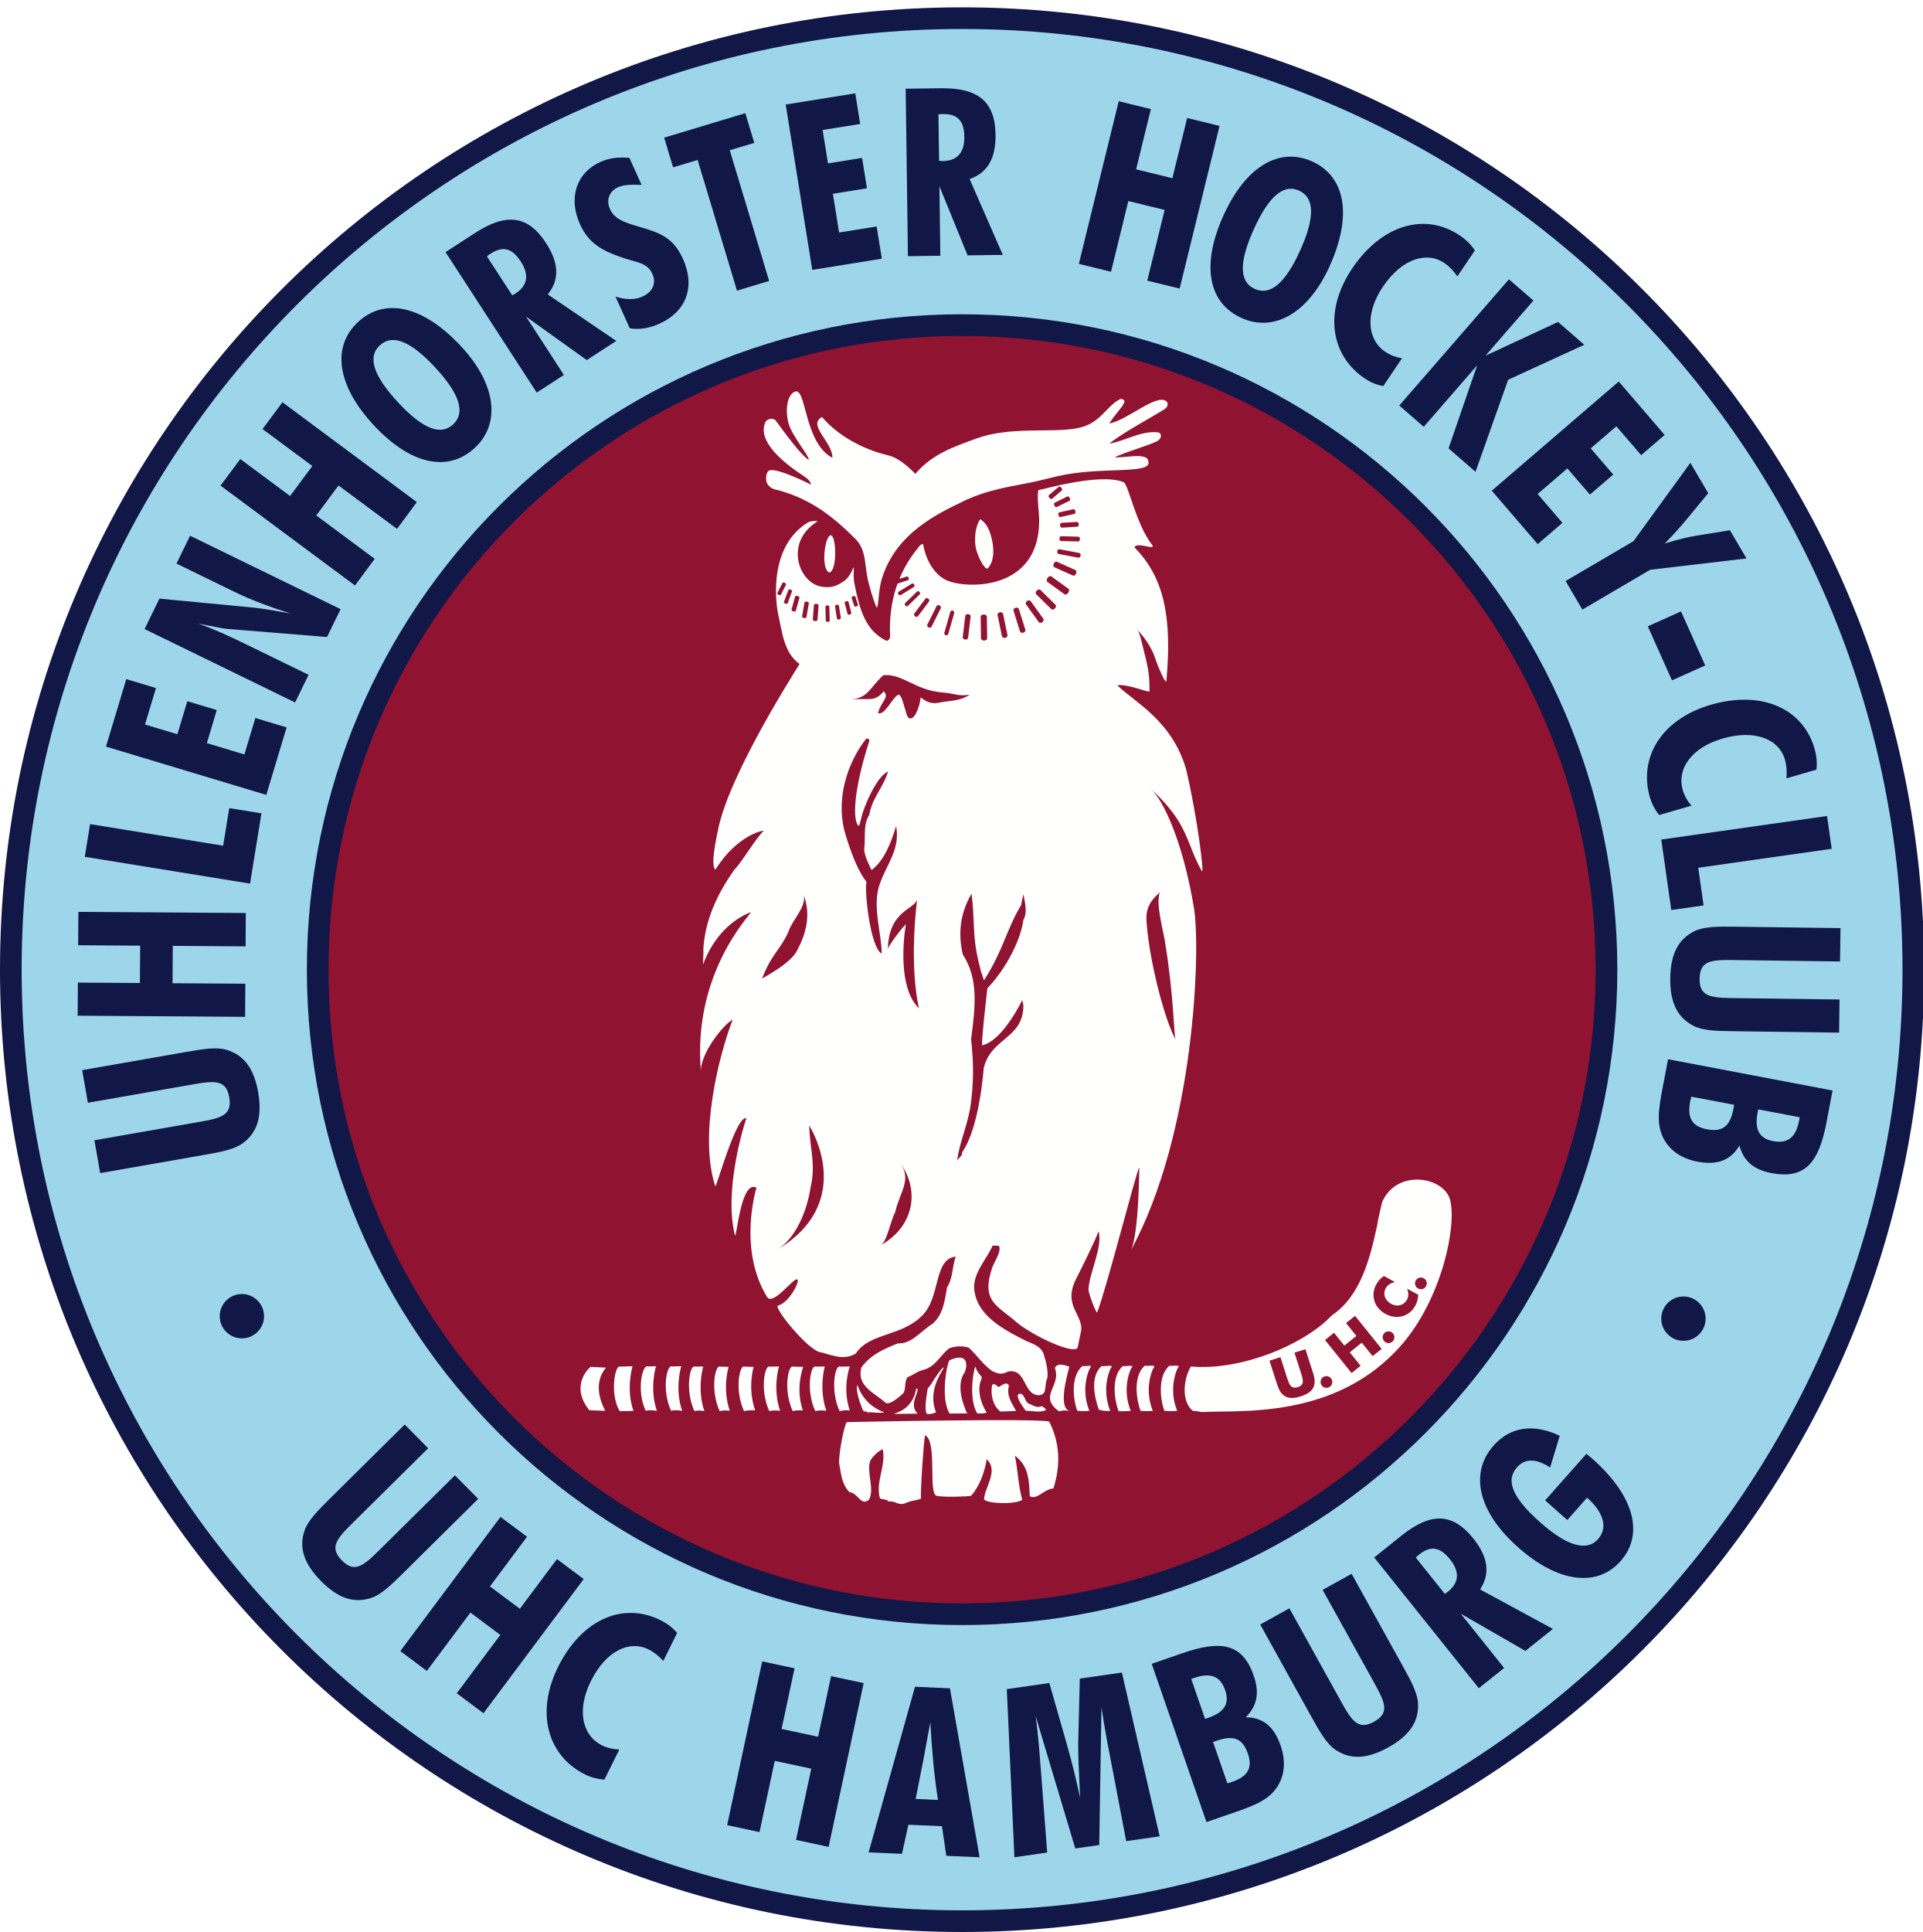
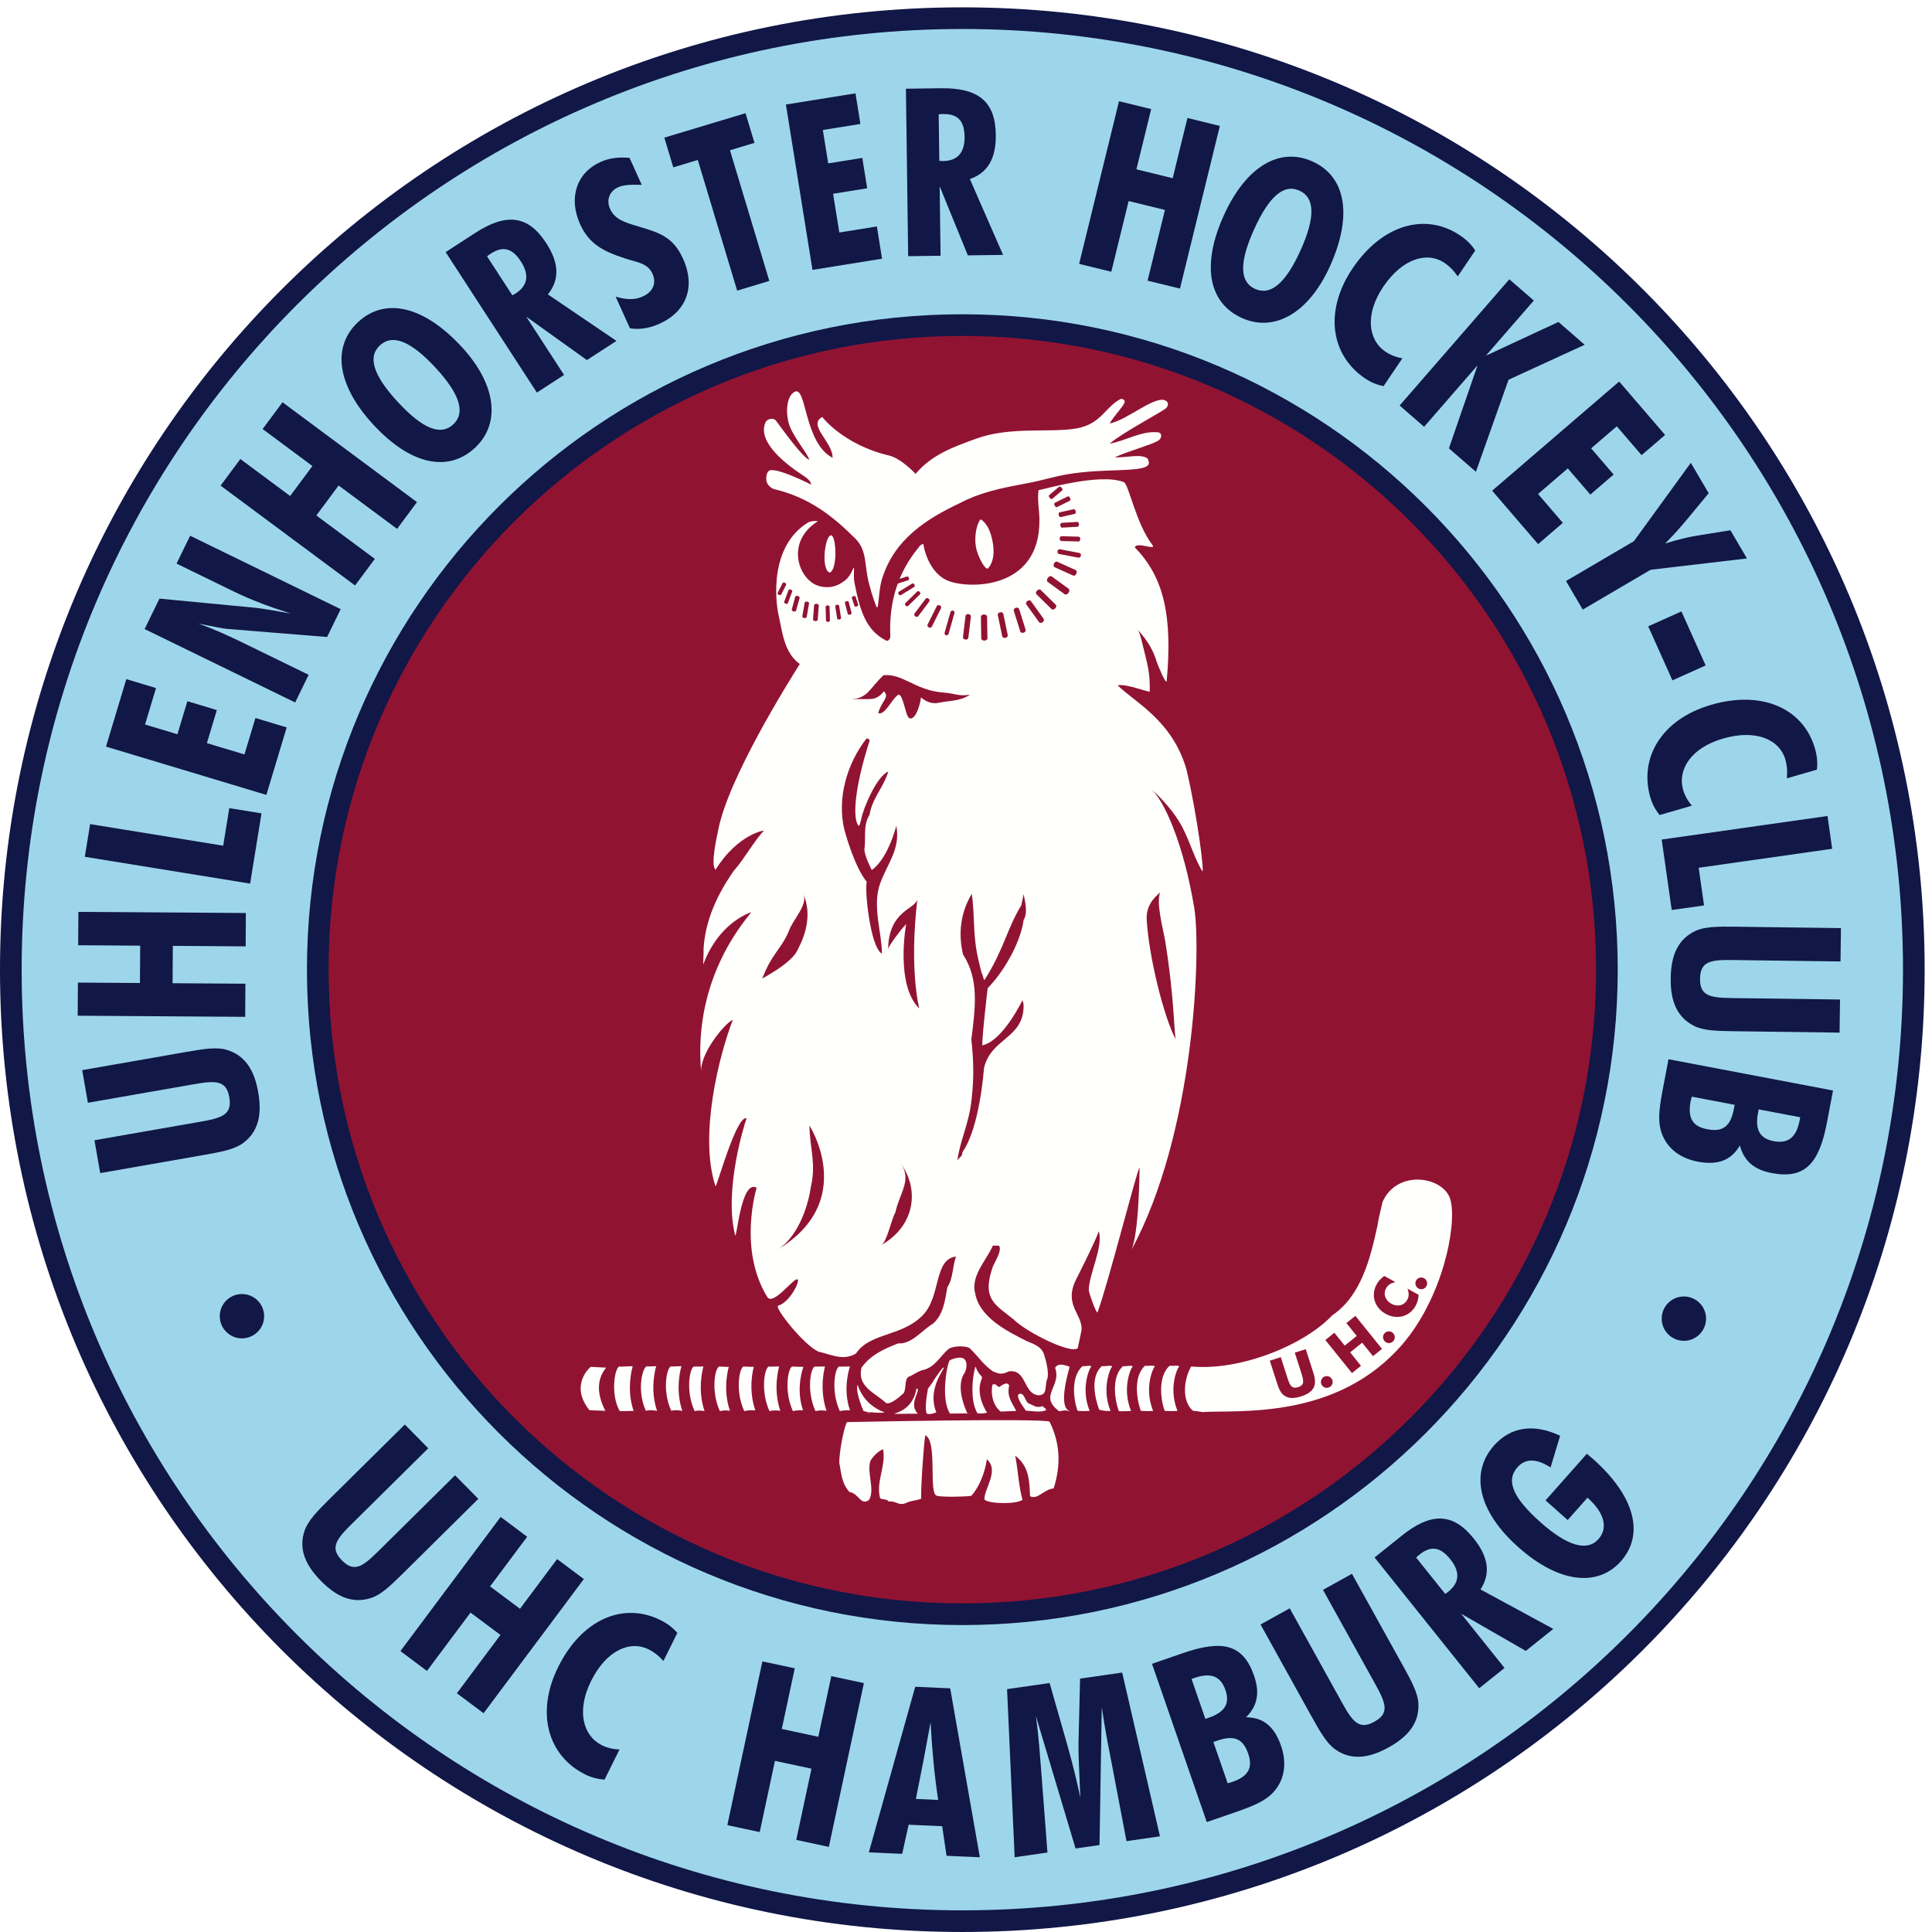
- <svg xmlns="http://www.w3.org/2000/svg" width="211px" height="212px" viewBox="0 0 211 212" version="1.1">
+ <svg xmlns="http://www.w3.org/2000/svg" width="212px" height="212px" viewBox="0 0 212 212" version="1.1">
  <g id="Hamburg" stroke="none" stroke-width="1" fill="none" fill-rule="evenodd">
    <g id="266-UHC-colour">
      <path d="M210.006,106.402 C210.006,164.065 163.262,210.811 105.598,210.811 C47.934,210.811 1.188,164.065 1.188,106.402 C1.188,48.739 47.934,1.993 105.598,1.993 C163.262,1.993 210.006,48.739 210.006,106.402" id="Fill-1" fill="#9DD6EA" />
      <path d="M210.006,106.402 C210.006,164.065 163.262,210.811 105.598,210.811 C47.934,210.811 1.188,164.065 1.188,106.402 C1.188,48.739 47.934,1.993 105.598,1.993 C163.262,1.993 210.006,48.739 210.006,106.402 Z" id="Stroke-2" stroke="#111746" stroke-width="2.376" />
      <path d="M176.327,106.402 C176.327,145.464 144.662,177.132 105.598,177.132 C66.536,177.132 34.87,145.464 34.87,106.402 C34.87,67.34 66.536,35.673 105.598,35.673 C144.662,35.673 176.327,67.34 176.327,106.402" id="Fill-4" fill="#911332" />
      <path d="M176.327,106.402 C176.327,145.464 144.662,177.132 105.598,177.132 C66.536,177.132 34.87,145.464 34.87,106.402 C34.87,67.34 66.536,35.673 105.598,35.673 C144.662,35.673 176.327,67.34 176.327,106.402 Z" id="Stroke-5" stroke="#111746" stroke-width="2.376" />
      <path d="M28.983,144.429 C28.983,145.77 27.893,146.86 26.549,146.86 C25.206,146.86 24.116,145.77 24.116,144.429 C24.116,143.083 25.206,141.995 26.549,141.995 C27.893,141.995 28.983,143.083 28.983,144.429" id="Fill-6" fill="#111746" />
      <path d="M187.207,144.696 C187.207,146.038 186.118,147.128 184.774,147.128 C183.43,147.128 182.34,146.038 182.34,144.696 C182.34,143.35 183.43,142.263 184.774,142.263 C186.118,142.263 187.207,143.35 187.207,144.696" id="Fill-7" fill="#111746" />
      <path d="M123.397,44.173 C123.124,44.792 122.415,45.405 121.758,46.462 C123.67,46.159 127,43.107 128.03,44.048 C128.28,44.276 128.14,44.675 127.875,44.854 C126.749,45.62 123.372,47.37 121.758,48.677 C123.421,48.425 125.264,47.234 127.068,47.44 C127.545,47.495 127.545,48.12 127.018,48.399 C126.102,48.884 123.719,49.534 122.315,50.184 C123.594,50.235 125.217,49.761 125.915,50.311 C126,50.379 126.061,50.714 126.061,50.714 C126.28,52.073 120.738,51.173 116.1,52.247 C114.139,52.701 114.148,52.765 111.919,53.18 C109.607,53.612 107.465,54.089 105.352,55.192 C101.731,56.907 98.081,59.146 96.748,63.651 C96.42,64.782 96.422,66.672 96.243,66.667 C96.161,66.664 95.714,65.411 95.362,64.053 C94.831,62.112 95.184,60.428 93.878,59.121 C91.311,56.554 88.748,54.589 84.997,53.684 C84.558,53.578 84.116,53.133 84.088,52.651 C84.062,52.192 84.163,51.656 84.543,51.596 C85.592,51.432 89.021,53.18 89.021,53.18 C88.971,52.802 88.567,52.449 88.165,52.202 C86.202,50.917 83.077,48.511 83.989,46.362 C84.17,45.934 84.89,45.81 85.147,46.159 C86.044,47.374 87.979,50.053 88.781,50.458 C88.781,49.954 86.937,47.851 86.555,46.462 C86.191,45.139 86.327,43.432 87.21,42.988 C88.519,42.329 88.214,48.6 91.362,50.235 C91.412,48.525 88.577,46.64 90.227,45.757 C90.227,45.757 92.541,48.806 97.55,49.983 C98.905,50.302 100.469,52 100.469,52 C102.281,49.831 104.771,48.994 107.161,48.122 C110.87,46.768 115.299,47.521 118.148,47.007 C120.872,46.515 121.278,44.627 122.994,43.77 C123.295,43.77 123.488,43.966 123.397,44.173" id="Fill-8" fill="#FFFFFE" />
      <path d="M108.902,59.348 C109.225,61.008 108.851,61.911 108.399,62.389 C108.07,62.491 107.44,61.286 107.186,60.428 C106.809,59.121 107.137,57.533 107.591,56.983 C107.591,57.008 108.499,57.305 108.902,59.348" id="Fill-9" fill="#FFFFFE" />
      <path d="M91.026,62.831 C90.059,62.423 90.53,58.819 91.161,58.743 C91.79,58.642 91.934,62.607 91.026,62.831" id="Fill-10" fill="#FFFFFE" />
      <path d="M129.409,149.964 C129.391,149.737 128.1,152.077 129.205,154.821 C128.458,154.872 127.852,154.809 127.799,154.809 C127.356,153.597 127.032,151.046 128.34,149.864 C128.75,149.915 129.324,149.763 129.409,149.964" id="Fill-11" fill="#FFFFFE" />
      <path d="M126.737,149.964 C126.721,149.737 125.427,152.077 126.532,154.821 C125.785,154.872 125.235,154.809 125.18,154.809 C124.738,153.597 124.33,151.046 125.639,149.864 C126.047,149.915 126.651,149.763 126.737,149.964" id="Fill-12" fill="#FFFFFE" />
      <path d="M124.311,149.964 C124.293,149.737 123.001,152.077 124.106,154.821 C123.358,154.872 122.825,154.85 122.772,154.85 C122.327,153.639 121.92,151.089 123.229,149.905 C123.639,149.958 124.225,149.763 124.311,149.964" id="Fill-13" fill="#FFFFFE" />
      <path d="M122.061,149.964 C122.045,149.737 120.752,152.077 121.857,154.821 C121.11,154.872 120.665,154.684 120.611,154.684 C120.168,153.473 119.592,151.089 120.902,149.905 C121.311,149.958 121.977,149.763 122.061,149.964" id="Fill-14" fill="#FFFFFE" />
      <path d="M119.772,149.964 C119.756,149.737 118.463,152.077 119.567,154.821 C118.821,154.872 118.295,154.809 118.242,154.809 C117.799,153.597 117.475,151.089 118.782,149.905 C119.192,149.958 119.687,149.763 119.772,149.964" id="Fill-15" fill="#FFFFFE" />
      <path d="M117.358,149.964 C117.434,149.964 115.872,154.595 117.502,154.872 C116.714,154.739 117.083,154.708 116.225,154.86 C113.909,153.145 116.532,152.153 115.777,150.091 C116.081,149.587 116.6,149.712 117.358,149.964" id="Fill-16" fill="#FFFFFE" />
      <path d="M93.27,149.946 C93.27,149.946 92.415,152.276 93.27,154.766 C93.307,154.766 92.655,154.694 92.159,154.847 C91.077,152.507 91.684,149.686 92.198,149.964 L93.27,149.946" id="Fill-17" fill="#FFFFFE" />
      <path d="M90.528,149.946 C90.528,149.946 89.838,152.315 90.694,154.809 C90.731,154.809 89.981,154.694 89.487,154.847 C88.403,152.507 89.012,149.686 89.525,149.964 L90.528,149.946" id="Fill-18" fill="#FFFFFE" />
      <path d="M88.159,149.989 C88.159,149.989 87.262,152.276 88.118,154.766 C88.155,154.766 87.506,154.694 87.012,154.847 C85.93,152.507 86.538,149.686 87.05,149.964 L88.159,149.989" id="Fill-19" fill="#FFFFFE" />
      <path d="M85.501,149.946 C85.501,149.946 84.769,152.315 85.624,154.809 C85.662,154.809 84.933,154.694 84.439,154.847 C83.356,152.507 83.963,149.686 84.477,149.964 L85.501,149.946" id="Fill-20" fill="#FFFFFE" />
      <path d="M82.715,149.989 C82.715,149.989 82.026,152.276 82.881,154.766 C82.919,154.766 82.162,154.694 81.668,154.847 C80.585,152.507 81.193,149.686 81.706,149.964 L82.715,149.989" id="Fill-21" fill="#FFFFFE" />
      <path d="M79.973,149.989 C79.973,149.989 79.243,152.315 80.098,154.809 C80.135,154.809 79.491,154.694 78.995,154.847 C77.913,152.507 78.52,149.686 79.034,149.964 L79.973,149.989" id="Fill-22" fill="#FFFFFE" />
      <path d="M77.189,149.946 C77.189,149.946 76.457,152.358 77.313,154.85 C77.351,154.85 76.718,154.694 76.224,154.847 C75.141,152.507 75.749,149.686 76.262,149.964 L77.189,149.946" id="Fill-23" fill="#FFFFFE" />
      <path d="M74.776,149.913 C74.776,149.913 74.016,152.329 74.872,154.821 C74.909,154.821 74.152,154.657 73.658,154.809 C72.575,152.47 73.228,149.671 73.741,149.946 L74.776,149.913" id="Fill-24" fill="#FFFFFE" />
      <path d="M72.004,149.913 C72.004,149.913 71.245,152.329 72.1,154.821 C72.137,154.821 71.368,154.657 70.873,154.809 C69.791,152.47 70.569,149.671 71.081,149.946 L72.004,149.913" id="Fill-25" fill="#FFFFFE" />
      <path d="M69.431,149.913 C69.431,149.913 68.67,152.329 69.526,154.821 C69.564,154.821 68.008,154.847 68.008,154.847 C66.885,152.897 67.534,149.686 68.047,149.964 L69.431,149.913" id="Fill-26" fill="#FFFFFE" />
      <path d="M105.84,150.661 C104.717,152.274 106.175,155.138 106.175,155.138 L106.303,155.087 C106.303,155.087 104.997,155.112 104.24,155.112 C103.155,153.421 103.984,149.354 104.24,149.247 C106.639,148.229 106.038,150.378 105.84,150.661" id="Fill-27" fill="#FFFFFE" />
      <path d="M107.734,151.276 C106.955,153.057 108.311,155.018 108.311,155.018 L107.79,155.104 C107.79,155.104 108.031,155.098 107.273,155.098 C106.188,153.409 106.976,149.727 107.065,149.989 C107.399,150.973 107.873,150.956 107.734,151.276" id="Fill-28" fill="#FFFFFE" />
      <path d="M102.743,154.975 C102.743,154.975 102.104,155.274 101.706,155.124 C101.427,154.62 101.731,152.905 101.833,152.354 C101.983,152.202 102.383,151.636 102.499,151.405 C102.536,151.331 103.532,149.848 103.576,150.069 C103.612,150.255 101.711,152.47 102.743,154.975" id="Fill-29" fill="#FFFFFE" />
      <path d="M66.51,150.071 C65.351,151.503 65.595,153.196 66.427,154.809 L64.686,154.747 C62.447,151.977 64.788,149.964 64.838,149.989 L66.51,150.071" id="Fill-30" fill="#FFFFFE" />
      <path d="M110.739,152.028 C110.462,153.233 111.015,153.862 111.52,154.821 L109.807,154.891 C108.729,154.085 108.736,152.354 108.935,151.899 C109.392,151.874 109.18,151.952 109.63,152.202 C110.032,151.952 110.485,151.573 110.739,152.028" id="Fill-31" fill="#FFFFFE" />
      <path d="M100.67,155.073 L100.721,155.124 L98.131,155.149 C98.282,154.997 100.141,154.77 100.572,152.354 C101.177,152.43 99.639,153.989 100.67,155.073" id="Fill-32" fill="#FFFFFE" />
      <path d="M112.903,154.013 C113.532,154.241 113.708,154.546 114.411,154.292 C114.612,154.595 114.712,154.391 114.79,154.747 C114.133,155.022 113.331,154.821 112.575,154.796 C112.271,154.341 111.243,153.03 111.944,152.93 C112.448,152.905 112.499,153.862 112.903,154.013" id="Fill-33" fill="#FFFFFE" />
      <path d="M115.167,156.003 C116.353,158.391 116.422,160.782 115.621,163.325 C114.51,163.425 113.884,164.612 113.027,164.18 C112.952,162.516 112.952,160.907 111.395,159.729 C111.715,161.288 111.766,163.02 112.198,164.585 C111.444,165.085 108.473,165.034 108.018,164.534 C107.996,163.325 109.679,161.388 108.297,160.126 C108.07,161.54 107.516,163.097 106.587,164.13 C106.235,164.231 103.416,164.307 102.786,164.13 C101.858,163.852 102.911,158.114 101.53,157.491 C101.352,158.542 101.03,163.339 101.083,164.45 C100.401,164.727 100.141,164.585 99.34,164.96 C98.532,165.237 98.356,164.661 97.499,164.763 C97.399,164.458 96.722,164.585 96.572,164.384 C96.092,162.569 97.248,160.884 96.898,159.024 C96.395,159.223 95.842,159.745 95.514,160.294 C95.086,161.606 96.041,163.45 95.362,164.585 C94.457,165.286 94.231,163.852 93.223,163.727 C92.345,162.77 92.319,161.69 92.092,160.479 C92.118,158.972 92.69,156.354 92.946,156.05 C92.946,156.05 114.436,155.598 115.167,156.003" id="Fill-34" fill="#FFFFFE" />
      <polyline id="Fill-35" fill="#FFFFFE" points="95.161 154.973 95.462 154.997 95.462 155.048 95.161 155.022 95.161 154.973" />
      <path d="M97.05,154.973 C97.05,155.098 94.786,154.973 94.736,154.796 C94.105,153.284 93.952,152.354 94.105,151.952 C94.736,153.862 96.193,154.671 97.05,154.973" id="Fill-36" fill="#FFFFFE" />
      <path d="M125.829,100.912 C126.026,104.686 127.643,111.513 129.035,114.093 C128.83,113.712 128.889,109.616 127.868,103.323 C127.645,101.954 126.829,99.105 127.312,97.884 C127.221,98.112 125.725,98.954 125.829,100.912 Z M106.913,102.024 C107.038,104.138 107.262,104.944 107.715,106.784 C107.868,106.905 107.93,107.69 108.045,107.509 C110.188,104.126 110.462,101.975 112.071,99.333 L112.322,98.122 C112.499,99.005 112.801,100.185 112.322,100.942 C112.071,103.003 110.512,106.227 108.375,108.442 C108.375,108.442 107.54,115.538 107.87,114.68 C110.083,114.157 112.198,109.749 112.198,109.749 C112.247,109.973 112.322,110.102 112.322,110.352 C112.322,114.005 108.75,113.854 107.969,117.223 C107.969,117.223 107.54,123.692 105.604,126.436 C105.655,126.86 105.201,127.036 105.049,127.366 C105.352,125.075 106.335,123.313 106.612,120.647 C106.911,118.081 106.809,116.118 106.587,114.055 C107.038,110.505 107.44,107.458 105.679,104.745 C105.124,102.43 105.403,100.139 106.637,98.072 C106.809,99.284 106.837,100.511 106.913,102.024 Z M100.874,110.657 C98.206,108.089 99.432,101.405 99.432,101.405 C98.624,102.239 97.455,103.941 97.45,104.114 C97.56,99.794 100.53,99.8 100.668,98.624 C99.742,106.475 100.874,110.657 100.874,110.657 Z M87.538,104.206 C86.881,105.714 83.665,107.329 83.642,107.388 C84.69,104.624 85.711,104.188 86.569,102.15 C86.972,100.94 88.659,99.324 88.17,98.103 C89.076,100.363 88.442,102.471 87.538,104.206 Z M95.413,81.312 C93.745,86.509 93.651,89.432 94.053,90.341 C94.307,91.016 94.382,90.274 94.558,89.67 C94.736,88.737 96.193,85.165 97.475,84.662 C96.95,86.422 95.714,87.557 95.413,89.417 C94.686,90.548 95.034,91.934 94.856,93.165 C94.811,93.845 95.661,95.471 95.661,95.471 C97.022,94.482 97.852,92.387 98.356,90.623 C98.836,93.19 97.324,94.829 96.572,96.968 C95.689,99.408 96.774,102.353 96.774,104.643 C95.487,103.937 94.856,97.598 95.109,96.765 C93.676,95.006 92.643,91.001 92.643,91.001 C91.84,87.606 92.921,83.804 95.085,81.035 C95.26,81.035 95.467,81.139 95.413,81.312 Z M103.416,75.982 C104.973,76.107 105.124,76.43 106.436,76.229 C105.301,76.985 104.196,76.858 103.038,77.111 C101.833,77.364 101.15,76.53 101.026,76.53 C101.15,76.53 100.572,79.2 99.763,78.796 C99.365,78.645 99.063,75.831 98.507,76.28 C97.852,76.733 97.077,78.55 96.37,78.247 C96.748,76.858 97.651,76.557 97.001,75.856 C95.992,77.061 95.487,76.607 93.347,76.733 C95.26,76.632 95.386,75.553 96.95,74.091 C99.063,73.887 100.393,75.729 103.416,75.982 Z M96.698,136.626 C97.352,136.253 97.801,133.778 98.256,133.028 C98.71,130.864 100.169,129.419 98.76,127.567 C100.916,130.399 100.483,134.479 96.698,136.626 Z M85.294,137.13 C87.37,135.905 88.619,132.725 88.971,130.261 C89.575,127.743 88.872,126.059 88.82,123.491 C90.756,126.811 92.2,133.057 85.294,137.13 Z M123.311,52.901 C123.863,53.118 124.625,57.404 126.445,59.784 C126.98,60.483 124.678,59.374 124.528,60.075 C127.75,63.348 128.661,67.694 128.024,74.702 C127.975,75.245 127.023,72.95 126.89,72.508 C126.252,70.384 124.703,68.994 124.703,68.994 C124.703,68.994 124.971,69.069 125.233,70.141 C126.02,73.356 126.169,73.626 126.169,75.867 C126.169,76.05 123.607,74.991 122.641,75.2 C124.375,76.961 128.653,79.014 130.194,84.448 C131.442,89.736 132.192,96.051 131.924,95.596 C130.834,93.741 130.492,91.909 129.313,90.03 C128.413,88.594 127.058,87.214 126.303,86.578 C127.708,87.762 129.889,92.563 131.053,99.68 C131.795,104.213 131.144,124.341 124.1,137.245 C125.012,135.573 125.045,128.106 125.045,128.106 C124.792,128.257 121.549,141.063 120.429,144.003 C120.336,144.245 119.424,141.759 119.473,141.505 C119.524,139.743 121.094,136.766 120.567,135.106 C120.262,136.059 118.584,139.399 118.102,140.352 C116.561,143.384 119.116,144.35 118.616,146.263 L118.264,147.927 C117.557,148.626 112.651,146.212 111.192,144.753 C109.18,143.145 107.717,142.54 108.927,139.042 C109.129,138.487 109.983,137.253 109.63,136.7 L108.954,136.675 C108.196,138.391 106.469,140.001 107.024,142.011 C107.553,144.604 110.56,146.106 112.674,147.163 C113.533,147.518 114.424,147.811 114.627,148.868 C114.778,149.268 115.179,150.848 114.877,151.401 C114.626,152.21 114.966,153.055 113.963,153.106 C112.249,152.954 112.694,150.19 110.68,150.487 C109.975,150.839 109.649,150.8 108.893,150.446 C107.809,149.643 107.364,148.856 106.362,147.901 C105.756,147.649 104.666,147.696 104.115,147.995 C103.056,148.903 102.624,150.059 101.165,150.364 C100.56,150.565 100.183,150.909 99.627,151.112 C99.229,151.589 99.467,152.305 99.17,152.856 C97.581,154.345 97.217,153.936 97.217,153.936 C95.911,152.774 94.03,152.128 94.534,150.067 C95.586,148.626 97.04,148.018 98.547,147.413 C100.055,147.514 101.114,146.005 102.37,145.251 C103.532,144.243 103.698,142.675 103.949,141.264 C104.604,140.259 104.495,139.042 104.898,137.886 C102.458,138.163 103.264,142.239 101.276,144.3 C98.988,146.692 95.438,146.212 93.929,148.526 C92.467,149.384 91.11,148.577 89.829,148.325 C88.214,147.624 84.858,143.389 85.399,143.259 C86.618,142.962 87.836,140.554 87.514,140.403 C87.21,140.048 84.835,143.37 84.19,142.313 C80.948,137.014 83.031,130.335 83.031,130.335 C81.295,129.352 80.835,136.182 80.665,135.52 C79.403,130.585 81.724,123.214 81.925,122.71 C80.791,122.331 78.606,130.46 78.506,130.157 C76.682,124.589 78.905,115.815 80.418,111.891 C79.409,112.391 76.764,115.704 76.944,117.665 C75.956,106.893 82.303,100.462 82.43,100.09 C80.418,100.841 78.325,102.737 77.178,105.796 C77.119,105.954 77.245,104.516 77.195,104.266 C77.346,100.992 78.762,98.034 80.578,95.471 C81.532,94.464 82.854,92.112 83.811,91.178 C83.937,91.052 80.917,91.555 78.526,95.429 C77.926,94.98 78.677,91.763 78.804,91.102 C79.897,85.395 86.504,74.872 87.76,72.86 C86.001,71.6 85.849,69.284 85.395,67.323 C85.395,67.323 83.903,60.283 88.655,57.341 C89.001,57.126 89.829,57.15 89.716,57.22 C86.098,59.487 87.629,63.782 89.982,64.336 C91.405,64.671 92.207,64.036 92.538,63.829 C93.502,63.225 93.664,61.953 93.711,62.372 C93.729,62.524 93.655,63.341 93.754,63.895 C94.36,67.039 95.034,69.182 97.248,70.294 C97.499,70.393 97.701,70.04 97.701,69.839 C97.499,65.915 98.66,62.692 100.721,60.176 C100.924,59.873 101.063,59.74 101.314,59.689 C101.567,61.202 102.381,62.942 103.845,63.651 C105.895,64.644 114.175,64.956 114.057,56.983 C114.042,55.965 113.809,54.739 113.961,53.786 C114.411,53.735 120.686,51.87 123.311,52.901 L123.311,52.901 Z" id="Fill-37" fill="#FFFFFE" />
      <path d="M159.178,131.718 C159.881,134.638 158.247,142.415 153.92,147.473 C146.7,155.876 135.848,154.694 131.924,154.948 C131.27,154.821 131.042,154.809 130.915,154.809 C129.706,153.825 129.825,151.481 130.708,149.946 C136.088,150.452 143.122,147.598 146.192,144.327 C149.342,142.214 150.371,138.087 151.151,134.487 C151.252,133.729 151.53,132.725 151.706,131.893 C153.339,128.196 158.551,129.124 159.178,131.718" id="Fill-38" fill="#FFFFFE" />
      <path d="M99.654,66.484 C99.582,66.553 99.457,66.542 99.373,66.456 C99.291,66.37 99.282,66.246 99.352,66.177 L100.639,64.917 C100.709,64.846 100.834,64.86 100.918,64.944 C101.002,65.03 101.012,65.155 100.942,65.225 L99.654,66.484" id="Fill-39" fill="#911332" />
      <path d="M98.862,65.3 C98.782,65.35 98.666,65.307 98.604,65.206 C98.541,65.103 98.555,64.983 98.635,64.932 L100.084,64.041 C100.163,63.991 100.278,64.034 100.34,64.135 C100.403,64.237 100.389,64.358 100.311,64.408 L98.862,65.3" id="Fill-40" fill="#911332" />
      <path d="M98.377,64.081 C98.307,64.104 98.219,64.03 98.182,63.917 C98.147,63.802 98.174,63.694 98.247,63.669 L99.54,63.257 C99.608,63.233 99.696,63.306 99.734,63.421 C99.769,63.534 99.741,63.644 99.67,63.668 L98.377,64.081" id="Fill-41" fill="#911332" />
      <path d="M94.178,66.386 C94.196,66.437 94.116,66.509 94.004,66.545 C93.889,66.583 93.786,66.569 93.768,66.518 L93.465,65.585 C93.449,65.536 93.528,65.463 93.641,65.426 C93.754,65.389 93.861,65.402 93.877,65.452 L94.178,66.386" id="Fill-42" fill="#911332" />
      <path d="M92.29,67.811 C92.301,67.884 92.214,67.96 92.098,67.977 C91.979,67.997 91.876,67.951 91.864,67.878 L91.652,66.53 C91.641,66.458 91.727,66.382 91.844,66.362 C91.961,66.344 92.067,66.389 92.079,66.464 L92.29,67.811" id="Fill-43" fill="#911332" />
      <path d="M93.445,67.266 C93.461,67.333 93.381,67.411 93.268,67.44 C93.153,67.47 93.044,67.44 93.027,67.374 L92.71,66.151 C92.692,66.085 92.772,66.005 92.887,65.974 C93.002,65.944 93.11,65.976 93.128,66.043 L93.445,67.266" id="Fill-44" fill="#911332" />
      <path d="M91.069,68.086 C91.069,68.169 90.975,68.238 90.856,68.241 C90.737,68.245 90.638,68.18 90.637,68.096 L90.596,66.584 C90.593,66.501 90.689,66.431 90.809,66.427 C90.927,66.425 91.026,66.49 91.03,66.573 L91.069,68.086" id="Fill-45" fill="#911332" />
      <path d="M88.516,67.714 C88.501,67.794 88.381,67.843 88.251,67.819 C88.12,67.797 88.024,67.712 88.038,67.629 L88.301,66.122 C88.314,66.04 88.434,65.992 88.567,66.013 C88.698,66.036 88.794,66.122 88.78,66.206 L88.516,67.714" id="Fill-46" fill="#911332" />
      <path d="M89.729,68.014 C89.719,68.1 89.6,68.163 89.46,68.152 C89.319,68.141 89.21,68.063 89.215,67.977 L89.335,66.393 C89.34,66.308 89.461,66.247 89.604,66.255 C89.743,66.266 89.854,66.346 89.847,66.433 L89.729,68.014" id="Fill-47" fill="#911332" />
      <path d="M87.352,67.016 C87.329,67.093 87.206,67.125 87.077,67.09 C86.946,67.053 86.856,66.962 86.878,66.884 L87.268,65.47 C87.29,65.393 87.415,65.362 87.545,65.397 C87.674,65.432 87.764,65.524 87.744,65.602 L87.352,67.016" id="Fill-48" fill="#911332" />
      <path d="M86.457,66.189 C86.429,66.259 86.317,66.282 86.207,66.241 C86.096,66.2 86.024,66.11 86.049,66.038 L86.526,64.749 C86.551,64.678 86.665,64.655 86.778,64.696 C86.887,64.736 86.959,64.827 86.931,64.899 L86.457,66.189" id="Fill-49" fill="#911332" />
      <path d="M85.711,65.26 C85.678,65.319 85.567,65.325 85.463,65.27 C85.356,65.216 85.294,65.124 85.325,65.063 L85.885,63.963 C85.915,63.903 86.029,63.899 86.135,63.953 C86.239,64.007 86.301,64.098 86.27,64.16 L85.711,65.26" id="Fill-50" fill="#911332" />
      <path d="M100.754,67.62 C100.687,67.708 100.542,67.714 100.432,67.632 C100.323,67.548 100.288,67.409 100.354,67.319 L101.571,65.702 C101.637,65.613 101.782,65.608 101.893,65.69 C102.002,65.772 102.038,65.913 101.969,66.003 L100.754,67.62" id="Fill-51" fill="#911332" />
      <path d="M102.251,68.762 C102.196,68.872 102.046,68.911 101.918,68.846 C101.79,68.782 101.731,68.639 101.788,68.529 L102.793,66.514 C102.85,66.404 102.999,66.366 103.127,66.429 C103.254,66.493 103.313,66.637 103.258,66.747 L102.251,68.762" id="Fill-52" fill="#911332" />
      <path d="M104.089,69.546 C104.053,69.669 103.927,69.743 103.808,69.709 C103.688,69.676 103.622,69.546 103.655,69.422 L104.296,67.166 C104.333,67.043 104.458,66.969 104.577,67.003 C104.696,67.036 104.765,67.167 104.73,67.29 L104.089,69.546" id="Fill-53" fill="#911332" />
      <path d="M106.258,69.984 C106.243,70.112 106.097,70.2 105.936,70.18 C105.772,70.162 105.653,70.042 105.668,69.914 L105.948,67.584 C105.963,67.457 106.108,67.369 106.27,67.387 C106.432,67.407 106.553,67.528 106.538,67.655 L106.258,69.984" id="Fill-54" fill="#911332" />
      <path d="M108.354,70.048 C108.354,70.18 108.204,70.29 108.017,70.293 C107.831,70.296 107.677,70.189 107.673,70.058 L107.637,67.671 C107.634,67.539 107.785,67.43 107.975,67.427 C108.157,67.423 108.317,67.53 108.315,67.66 L108.354,70.048" id="Fill-55" fill="#911332" />
      <path d="M110.583,69.694 C110.609,69.823 110.495,69.957 110.33,69.991 C110.161,70.028 110.002,69.95 109.977,69.821 L109.487,67.483 C109.461,67.354 109.574,67.223 109.743,67.186 C109.908,67.153 110.067,67.227 110.094,67.356 L110.583,69.694" id="Fill-56" fill="#911332" />
      <path d="M112.545,69.106 C112.584,69.232 112.482,69.377 112.322,69.427 C112.157,69.479 111.995,69.417 111.956,69.292 L111.241,67.012 C111.202,66.887 111.298,66.745 111.463,66.692 C111.624,66.642 111.79,66.703 111.829,66.827 L112.545,69.106" id="Fill-57" fill="#911332" />
      <path d="M114.518,67.897 C114.595,68.005 114.542,68.175 114.408,68.274 C114.263,68.376 114.088,68.37 114.014,68.261 L112.616,66.323 C112.54,66.218 112.59,66.052 112.731,65.948 C112.87,65.848 113.045,65.854 113.121,65.96 L114.518,67.897" id="Fill-58" fill="#911332" />
      <path d="M117.274,64.612 C117.38,64.688 117.364,64.886 117.247,65.049 C117.123,65.22 116.94,65.291 116.84,65.212 L114.953,63.845 C114.849,63.768 114.864,63.575 114.983,63.407 C115.104,63.241 115.288,63.168 115.39,63.243 L117.274,64.612" id="Fill-59" fill="#911332" />
      <path d="M115.854,66.363 C115.948,66.455 115.915,66.636 115.789,66.763 C115.657,66.899 115.479,66.93 115.391,66.838 L113.727,65.206 C113.636,65.116 113.667,64.938 113.794,64.805 C113.923,64.674 114.104,64.639 114.194,64.73 L115.854,66.363" id="Fill-60" fill="#911332" />
      <path d="M118.038,62.554 C118.151,62.605 118.182,62.785 118.108,62.948 C118.032,63.12 117.877,63.213 117.768,63.159 L115.723,62.243 C115.61,62.191 115.579,62.016 115.655,61.846 C115.729,61.68 115.884,61.585 115.995,61.637 L118.038,62.554" id="Fill-61" fill="#911332" />
      <path d="M118.444,60.677 C118.561,60.698 118.634,60.836 118.608,60.975 C118.58,61.122 118.461,61.22 118.342,61.194 L116.204,60.79 C116.086,60.766 116.012,60.632 116.041,60.487 C116.068,60.345 116.186,60.245 116.302,60.268 L118.444,60.677" id="Fill-62" fill="#911332" />
      <path d="M118.215,57.27 C118.311,57.264 118.394,57.382 118.401,57.524 C118.409,57.674 118.34,57.796 118.246,57.798 L116.537,57.901 C116.444,57.905 116.36,57.792 116.351,57.643 C116.344,57.501 116.413,57.376 116.506,57.372 L118.215,57.27" id="Fill-63" fill="#911332" />
      <path d="M117.819,55.876 C117.905,55.855 118.002,55.959 118.033,56.098 C118.065,56.243 118.02,56.376 117.935,56.391 L116.383,56.74 C116.297,56.759 116.204,56.659 116.17,56.514 C116.139,56.374 116.182,56.241 116.266,56.223 L117.819,55.876" id="Fill-64" fill="#911332" />
      <path d="M117.161,54.475 C117.239,54.436 117.355,54.514 117.417,54.643 C117.485,54.776 117.471,54.915 117.393,54.948 L115.987,55.643 C115.91,55.682 115.793,55.606 115.729,55.474 C115.665,55.345 115.674,55.206 115.751,55.169 L117.161,54.475" id="Fill-65" fill="#911332" />
      <path d="M116.214,53.409 C116.274,53.356 116.403,53.407 116.494,53.517 C116.59,53.63 116.619,53.762 116.555,53.811 L115.463,54.741 C115.404,54.792 115.28,54.744 115.182,54.632 C115.088,54.52 115.059,54.387 115.121,54.339 L116.214,53.409" id="Fill-66" fill="#911332" />
      <path d="M118.356,58.889 C118.461,58.891 118.541,59.014 118.537,59.157 C118.532,59.307 118.444,59.423 118.342,59.417 L116.459,59.368 C116.358,59.365 116.279,59.245 116.282,59.096 C116.287,58.952 116.375,58.835 116.475,58.839 L118.356,58.889" id="Fill-67" fill="#911332" />
      <path d="M140.542,148.923 L141.137,150.776 C141.155,150.833 141.212,151.013 141.315,151.329 C141.567,152.116 141.819,152.411 142.446,152.21 C143.183,151.973 143.067,151.505 142.762,150.555 C142.735,150.47 142.704,150.376 142.674,150.284 L142.079,148.429 L143.282,148.044 L143.887,149.929 C143.915,150.014 143.995,150.263 144.127,150.679 C144.558,152.016 144.178,152.774 142.772,153.227 C142.022,153.468 141.446,153.462 141.012,153.196 C140.529,152.907 140.331,152.397 140.108,151.702 C140.055,151.542 140.002,151.374 139.944,151.194 L139.338,149.309 L140.542,148.923" id="Fill-68" fill="#911332" />
      <path d="M145.388,151.032 C145.729,150.923 146.09,151.108 146.2,151.448 C146.311,151.796 146.124,152.149 145.782,152.259 C145.442,152.368 145.087,152.182 144.978,151.841 C144.871,151.507 145.042,151.143 145.388,151.032" id="Fill-69" fill="#911332" />
      <path d="M153.11,140.68 C152.616,140.798 152.3,140.995 152.103,141.354 C151.75,142.001 152.008,142.698 152.699,143.075 C153.327,143.419 154.067,143.274 154.423,142.622 C154.62,142.263 154.616,141.889 154.447,141.411 L155.665,142.077 C155.642,142.524 155.543,142.909 155.343,143.274 C154.684,144.479 153.301,144.85 152.067,144.177 C150.833,143.503 150.399,142.138 151.058,140.932 C151.258,140.565 151.528,140.276 151.893,140.016 L153.11,140.68" id="Fill-70" fill="#911332" />
      <path d="M155.389,140.516 C155.561,140.202 155.95,140.089 156.263,140.261 C156.583,140.434 156.692,140.821 156.52,141.136 C156.348,141.45 155.962,141.557 155.649,141.386 C155.34,141.218 155.213,140.837 155.389,140.516" id="Fill-71" fill="#911332" />
      <polyline id="Fill-72" fill="#911332" points="145.431 147.042 146.42 146.245 147.555 147.655 148.874 146.593 147.739 145.184 148.727 144.388 151.647 148.013 150.659 148.809 149.469 147.335 148.151 148.395 149.34 149.872 148.351 150.669 145.431 147.042" />
      <path d="M151.999,146.233 C152.278,146.009 152.68,146.052 152.905,146.331 C153.133,146.616 153.086,147.013 152.807,147.237 C152.528,147.462 152.13,147.415 151.906,147.136 C151.685,146.862 151.714,146.462 151.999,146.233" id="Fill-73" fill="#911332" />
      <path d="M19.86,115.532 C20.037,115.5 20.215,115.469 20.392,115.438 C22.347,115.096 23.8,114.867 24.879,115.203 C26.812,115.779 27.887,117.294 28.335,119.857 C28.785,122.422 28.29,124.236 26.668,125.434 C25.742,126.119 24.299,126.398 22.37,126.735 C22.192,126.766 22.014,126.8 21.836,126.829 L10.994,128.726 L10.364,125.122 L22.018,123.082 C24.354,122.675 25.495,122.317 25.163,120.413 C24.838,118.559 23.736,118.542 21.299,118.97 L9.645,121.007 L9.019,117.428 L19.86,115.532" id="Fill-74" fill="#111746" />
      <polyline id="Fill-75" fill="#111746" points="8.525 111.455 8.55 107.821 15.356 107.866 15.383 103.767 8.577 103.722 8.603 100.062 26.98 100.185 26.956 103.845 18.965 103.791 18.938 107.89 26.928 107.943 26.904 111.578 8.525 111.455" />
      <polyline id="Fill-76" fill="#111746" points="9.307 94.016 9.887 90.429 24.492 92.8 25.16 88.676 28.696 89.251 27.446 96.959 9.307 94.016" />
      <polyline id="Fill-77" fill="#111746" points="11.632 81.926 13.861 74.52 17.12 75.503 15.915 79.5 19.469 80.57 20.562 76.943 23.794 77.916 22.703 81.544 26.824 82.785 28.028 78.787 31.459 79.821 29.229 87.225 11.632 81.926" />
      <path d="M15.869,69.026 L17.498,65.688 L28.021,66.693 C28.621,66.756 29.926,66.962 31.923,67.333 C29.565,66.585 27.505,65.81 25.72,64.939 L19.372,61.844 L20.865,58.786 L37.383,66.842 L35.892,69.9 L24.884,69.006 C24.55,68.986 23.511,68.765 21.755,68.425 C23.352,68.975 25.065,69.753 26.918,70.657 L33.869,74.047 L32.389,77.082 L15.869,69.026" id="Fill-78" fill="#111746" />
      <polyline id="Fill-79" fill="#111746" points="24.206 53.288 26.374 50.369 31.837 54.427 34.281 51.136 28.817 47.079 31 44.14 45.754 55.097 43.572 58.036 37.157 53.273 34.713 56.563 41.129 61.326 38.962 64.245 24.206 53.288" />
      <path d="M47.78,40.337 C45.083,37.424 43.07,36.617 41.689,37.897 C40.31,39.175 40.979,41.224 43.677,44.136 C46.355,47.031 48.35,47.855 49.729,46.576 C51.109,45.297 50.459,43.229 47.78,40.337 Z M52.111,49.147 C49.161,51.879 45.037,50.993 40.991,46.625 C36.909,42.218 36.433,37.986 39.308,35.325 C42.2,32.644 46.419,33.48 50.64,38.038 C54.511,42.218 54.948,46.521 52.111,49.147 L52.111,49.147 Z" id="Fill-80" fill="#111746" />
      <path d="M56.583,32.205 C57.9,31.349 58.116,30.165 57.16,28.694 C56.207,27.224 55.201,26.955 53.839,27.84 C53.71,27.924 53.58,28.008 53.442,28.129 L56.223,32.408 C56.33,32.338 56.475,32.274 56.583,32.205 Z M48.901,27.665 L52.1,25.589 C55.517,23.37 57.916,23.563 59.937,26.676 C61.342,28.839 61.434,30.683 60.12,32.305 L67.644,37.408 L64.402,39.512 L57.739,34.743 L61.893,41.141 L58.911,43.079 L48.901,27.665 L48.901,27.665 Z" id="Fill-81" fill="#111746" />
      <path d="M67.555,32.548 C68.706,32.906 69.674,32.922 70.52,32.539 C71.672,32.019 72.056,31.054 71.601,30.044 C71.07,28.869 69.965,28.802 68.576,28.354 C66.091,27.553 64.604,26.698 63.659,24.607 C62.355,21.719 63.261,18.962 65.891,17.774 C66.855,17.338 67.874,17.217 69.081,17.323 L70.419,20.283 C69.243,20.247 68.435,20.275 67.846,20.539 C66.883,20.973 66.498,21.939 66.945,22.927 C67.463,24.077 68.547,24.408 70.178,24.887 C72.459,25.556 73.903,26.063 74.963,28.412 C76.321,31.419 75.382,34.163 72.374,35.52 C71.248,36.029 70.191,36.195 69.126,36.025 L67.555,32.548" id="Fill-82" fill="#111746" />
      <polyline id="Fill-83" fill="#111746" points="76.57 17.552 73.879 18.364 72.898 15.104 81.808 12.42 82.79 15.678 80.099 16.488 84.419 30.827 80.89 31.891 76.57 17.552" />
      <polyline id="Fill-84" fill="#111746" points="86.238 11.47 93.873 10.243 94.413 13.602 90.29 14.264 90.879 17.928 94.621 17.328 95.156 20.661 91.415 21.262 92.098 25.512 96.22 24.851 96.788 28.388 89.153 29.614 86.238 11.47" />
      <path d="M103.483,17.673 C105.056,17.651 105.868,16.761 105.845,15.009 C105.82,13.257 105.114,12.493 103.49,12.515 C103.336,12.518 103.182,12.519 103.002,12.548 L103.071,17.65 C103.199,17.649 103.354,17.673 103.483,17.673 Z M99.407,9.735 L103.222,9.683 C107.292,9.628 109.22,11.071 109.271,14.783 C109.305,17.36 108.398,18.971 106.424,19.642 L110.067,27.97 L106.202,28.022 L103.109,20.435 L103.21,28.063 L99.654,28.112 L99.407,9.735 L99.407,9.735 Z" id="Fill-85" fill="#111746" />
      <polyline id="Fill-86" fill="#111746" points="122.79 11.107 126.319 11.971 124.7 18.58 128.68 19.556 130.299 12.947 133.856 13.818 129.479 31.667 125.924 30.797 127.828 23.036 123.846 22.06 121.944 29.821 118.414 28.955 122.79 11.107" />
      <path d="M142.707,27.477 C144.34,23.86 144.3,21.692 142.586,20.916 C140.872,20.143 139.243,21.556 137.609,25.175 C135.987,28.769 136.002,30.927 137.717,31.701 C139.433,32.474 141.084,31.071 142.707,27.477 Z M136.275,34.895 C132.61,33.241 131.824,29.096 134.274,23.669 C136.745,18.195 140.457,16.11 144.028,17.721 C147.623,19.344 148.493,23.556 145.936,29.217 C143.592,34.409 139.798,36.486 136.275,34.895 L136.275,34.895 Z" id="Fill-87" fill="#111746" />
      <path d="M149.803,41.536 C145.979,38.954 145.295,34.074 148.426,29.439 C151.717,24.569 156.487,23.313 160.224,25.837 C160.907,26.299 161.454,26.825 161.879,27.485 L159.959,30.327 C159.522,29.687 159.059,29.22 158.526,28.859 C156.583,27.546 153.867,28.386 151.789,31.461 C149.768,34.451 150.094,37.285 152.038,38.598 C152.572,38.959 153.192,39.192 153.883,39.318 L151.821,42.371 C151.028,42.209 150.358,41.912 149.803,41.536" id="Fill-88" fill="#111746" />
      <polyline id="Fill-89" fill="#111746" points="165.621 30.647 168.305 32.979 163.047 39.03 171.009 35.328 173.889 37.831 165.535 41.669 161.95 51.769 158.992 49.199 162.135 40.081 156.268 46.833 153.583 44.498 165.621 30.647" />
      <polyline id="Fill-90" fill="#111746" points="177.672 41.865 182.712 47.727 180.132 49.945 177.411 46.779 174.596 49.198 177.066 52.073 174.505 54.272 172.035 51.399 168.771 54.205 171.492 57.373 168.777 59.707 163.736 53.844 177.672 41.865" />
      <path d="M179.286,59.387 L185.535,50.786 L187.493,54.121 L185.239,56.849 C184.383,57.888 183.566,58.785 182.723,59.639 C184.239,59.168 185.399,58.906 186.245,58.768 L189.88,58.189 L191.694,61.279 L181.125,62.52 L173.678,66.891 L171.838,63.756 L179.286,59.387" id="Fill-91" fill="#111746" />
      <polyline id="Fill-92" fill="#111746" points="184.506 67.093 187.163 73.021 183.516 74.655 180.86 68.727 184.506 67.093" />
      <path d="M181.092,87.499 C179.815,83.066 182.418,78.882 187.792,77.333 C193.439,75.703 197.905,77.795 199.156,82.129 C199.383,82.922 199.465,83.676 199.369,84.455 L196.075,85.406 C196.147,84.634 196.093,83.979 195.915,83.359 C195.264,81.107 192.641,80.011 189.076,81.04 C185.608,82.039 184.042,84.421 184.691,86.675 C184.87,87.295 185.197,87.873 185.648,88.411 L182.106,89.434 C181.602,88.8 181.278,88.142 181.092,87.499" id="Fill-93" fill="#111746" />
      <polyline id="Fill-94" fill="#111746" points="200.536 89.54 201.046 93.139 186.398 95.22 186.985 99.353 183.439 99.858 182.34 92.125 200.536 89.54" />
      <path d="M190.852,113.165 C190.672,113.163 190.493,113.16 190.313,113.157 C188.328,113.131 186.86,113.087 185.862,112.557 C184.068,111.632 183.292,109.946 183.327,107.342 C183.36,104.738 184.182,103.05 185.999,102.171 C187.036,101.669 188.504,101.663 190.463,101.688 C190.645,101.691 190.825,101.694 191.004,101.696 L202.01,101.842 L201.961,105.501 L190.131,105.345 C187.76,105.314 186.574,105.453 186.547,107.385 C186.522,109.266 187.602,109.488 190.077,109.52 L201.907,109.677 L201.858,113.311 L190.852,113.165" id="Fill-95" fill="#111746" />
      <path d="M192.909,122.112 C192.561,123.936 193.083,124.927 194.626,125.22 C196.222,125.522 197.12,124.801 197.471,122.952 C197.491,122.852 197.514,122.725 197.54,122.597 L192.981,121.732 C192.956,121.859 192.933,121.986 192.909,122.112 Z M185.516,120.839 C185.165,122.686 185.724,123.606 187.344,123.914 C189.067,124.243 189.899,123.587 190.265,121.662 C190.295,121.511 190.319,121.384 190.346,121.232 L185.638,120.338 C185.604,120.514 185.549,120.661 185.516,120.839 Z M201.14,119.662 L200.476,123.157 C199.625,127.639 198.079,129.417 194.432,128.725 C192.483,128.354 191.377,127.409 190.917,125.695 C189.981,127.303 188.53,127.891 186.303,127.469 C184.63,127.15 183.4,126.313 182.707,125.132 C181.792,123.595 182.007,121.904 182.45,119.574 L183.086,116.231 L201.14,119.662 L201.14,119.662 Z" id="Fill-96" fill="#111746" />
      <polyline id="Fill-97" fill="#111746" points="83.658 182.305 87.21 183.065 85.786 189.72 89.794 190.577 91.218 183.924 94.797 184.687 90.95 202.661 87.373 201.893 89.044 194.08 85.037 193.222 83.365 201.036 79.811 200.274 83.658 182.305" />
      <path d="M102.948,197.509 C102.527,194.755 102.269,191.907 102.113,188.984 C101.631,191.671 101.094,194.484 100.502,197.399 L102.948,197.509 Z M100.428,185.091 L104.265,185.262 L107.52,203.8 L103.864,203.639 L103.387,200.391 L99.706,200.229 L98.997,203.423 L95.339,203.262 L100.428,185.091 L100.428,185.091 Z" id="Fill-98" fill="#111746" />
      <path d="M110.506,185.348 L115.174,184.679 L117.118,191.481 C117.653,193.384 118.135,195.294 118.548,197.265 C118.405,194.264 118.331,192.298 118.343,191.305 L118.517,184.196 L123.137,183.53 L127.284,201.502 L123.611,202.03 L122.013,193.641 C121.694,191.968 121.265,189.893 120.898,187.343 L120.651,202.458 L118.023,202.835 L113.663,188.28 C113.993,190.575 114.124,192.745 114.29,194.805 L114.938,203.28 L111.34,203.798 L110.506,185.348" id="Fill-99" fill="#111746" />
      <path d="M135.206,195.538 C136.986,194.924 137.504,193.98 136.963,192.421 C136.391,190.764 135.409,190.368 133.556,191.009 C133.411,191.059 133.29,191.101 133.145,191.153 L134.713,195.683 C134.88,195.624 135.038,195.598 135.206,195.538 Z M132.633,188.491 C134.387,187.886 134.987,186.942 134.471,185.457 C133.941,183.921 132.868,183.503 131.09,184.116 C130.993,184.151 130.872,184.192 130.75,184.235 L132.266,188.618 C132.389,188.577 132.511,188.534 132.633,188.491 Z M126.411,182.573 L129.771,181.409 C134.082,179.917 136.396,180.372 137.61,183.879 C138.258,185.755 137.989,187.186 136.731,188.438 C138.59,188.45 139.825,189.413 140.565,191.555 C141.122,193.163 141.01,194.649 140.329,195.839 C139.451,197.397 137.877,198.052 135.637,198.827 L132.421,199.94 L126.411,182.573 L126.411,182.573 Z" id="Fill-100" fill="#111746" />
      <path d="M153.69,182.319 C153.78,182.476 153.864,182.634 153.954,182.791 C154.915,184.528 155.604,185.823 155.643,186.954 C155.729,188.97 154.651,190.481 152.374,191.743 C150.098,193.005 148.222,193.133 146.557,191.991 C145.608,191.341 144.874,190.068 143.922,188.355 C143.834,188.197 143.747,188.04 143.659,187.882 L138.321,178.257 L141.522,176.481 L147.26,186.829 C148.412,188.902 149.12,189.864 150.811,188.925 C152.458,188.014 152.114,186.968 150.913,184.804 L145.172,174.456 L148.352,172.695 L153.69,182.319" id="Fill-101" fill="#111746" />
      <path d="M158.92,174.66 C160.151,173.677 160.247,172.477 159.151,171.108 C158.057,169.741 157.03,169.571 155.76,170.587 C155.641,170.684 155.52,170.78 155.395,170.915 L158.584,174.897 C158.686,174.816 158.825,174.74 158.92,174.66 Z M150.831,170.902 L153.809,168.518 C156.987,165.973 159.395,165.93 161.715,168.825 C163.327,170.839 163.598,172.665 162.454,174.409 L170.446,178.743 L167.426,181.157 L160.325,177.069 L165.092,183.027 L162.315,185.249 L150.831,170.902 L150.831,170.902 Z" id="Fill-102" fill="#111746" />
      <path d="M174.125,159.525 C174.338,159.715 174.567,159.884 174.78,160.072 C179.485,164.245 180.428,168.424 177.864,171.315 C175.348,174.151 171.088,173.749 166.635,169.798 C162.178,165.847 161.288,161.61 163.938,158.62 C165.75,156.577 168.284,156.171 171.196,157.548 L170.143,161.025 C168.588,160.022 167.381,160.022 166.508,161.005 C165.176,162.509 166.094,164.427 169.063,167.06 C172.034,169.693 174.186,170.26 175.399,168.889 C176.459,167.694 176.106,166.038 174.196,164.343 L172.024,166.794 L169.594,164.637 L174.125,159.525" id="Fill-103" fill="#111746" />
      <path d="M64.227,194.718 C60.094,192.668 58.767,187.923 61.253,182.913 C63.866,177.647 68.425,175.766 72.464,177.769 C73.203,178.138 73.816,178.586 74.324,179.183 L72.801,182.255 C72.28,181.68 71.76,181.278 71.183,180.991 C69.082,179.95 66.503,181.144 64.854,184.469 C63.249,187.7 63.949,190.464 66.05,191.509 C66.628,191.796 67.275,191.944 67.977,191.975 L66.339,195.278 C65.532,195.222 64.827,195.016 64.227,194.718" id="Fill-104" fill="#111746" />
      <polyline id="Fill-105" fill="#111746" points="54.936 166.454 57.847 168.628 53.774 174.079 57.059 176.532 61.131 171.079 64.065 173.271 53.065 187.993 50.132 185.805 54.915 179.403 51.631 176.95 46.85 183.352 43.937 181.177 54.936 166.454" />
      <path d="M44.664,172.212 C44.537,172.338 44.408,172.466 44.28,172.592 C42.868,173.989 41.807,175.004 40.729,175.345 C38.812,175.973 37.065,175.343 35.235,173.493 C33.403,171.641 32.775,169.87 33.423,167.96 C33.793,166.868 34.82,165.817 36.211,164.44 C36.34,164.313 36.468,164.184 36.597,164.057 L44.421,156.316 L46.994,158.919 L38.585,167.239 C36.897,168.907 36.165,169.852 37.523,171.225 C38.847,172.563 39.763,171.948 41.521,170.208 L49.932,161.888 L52.487,164.47 L44.664,172.212" id="Fill-106" fill="#111746" />
    </g>
  </g>
</svg>
